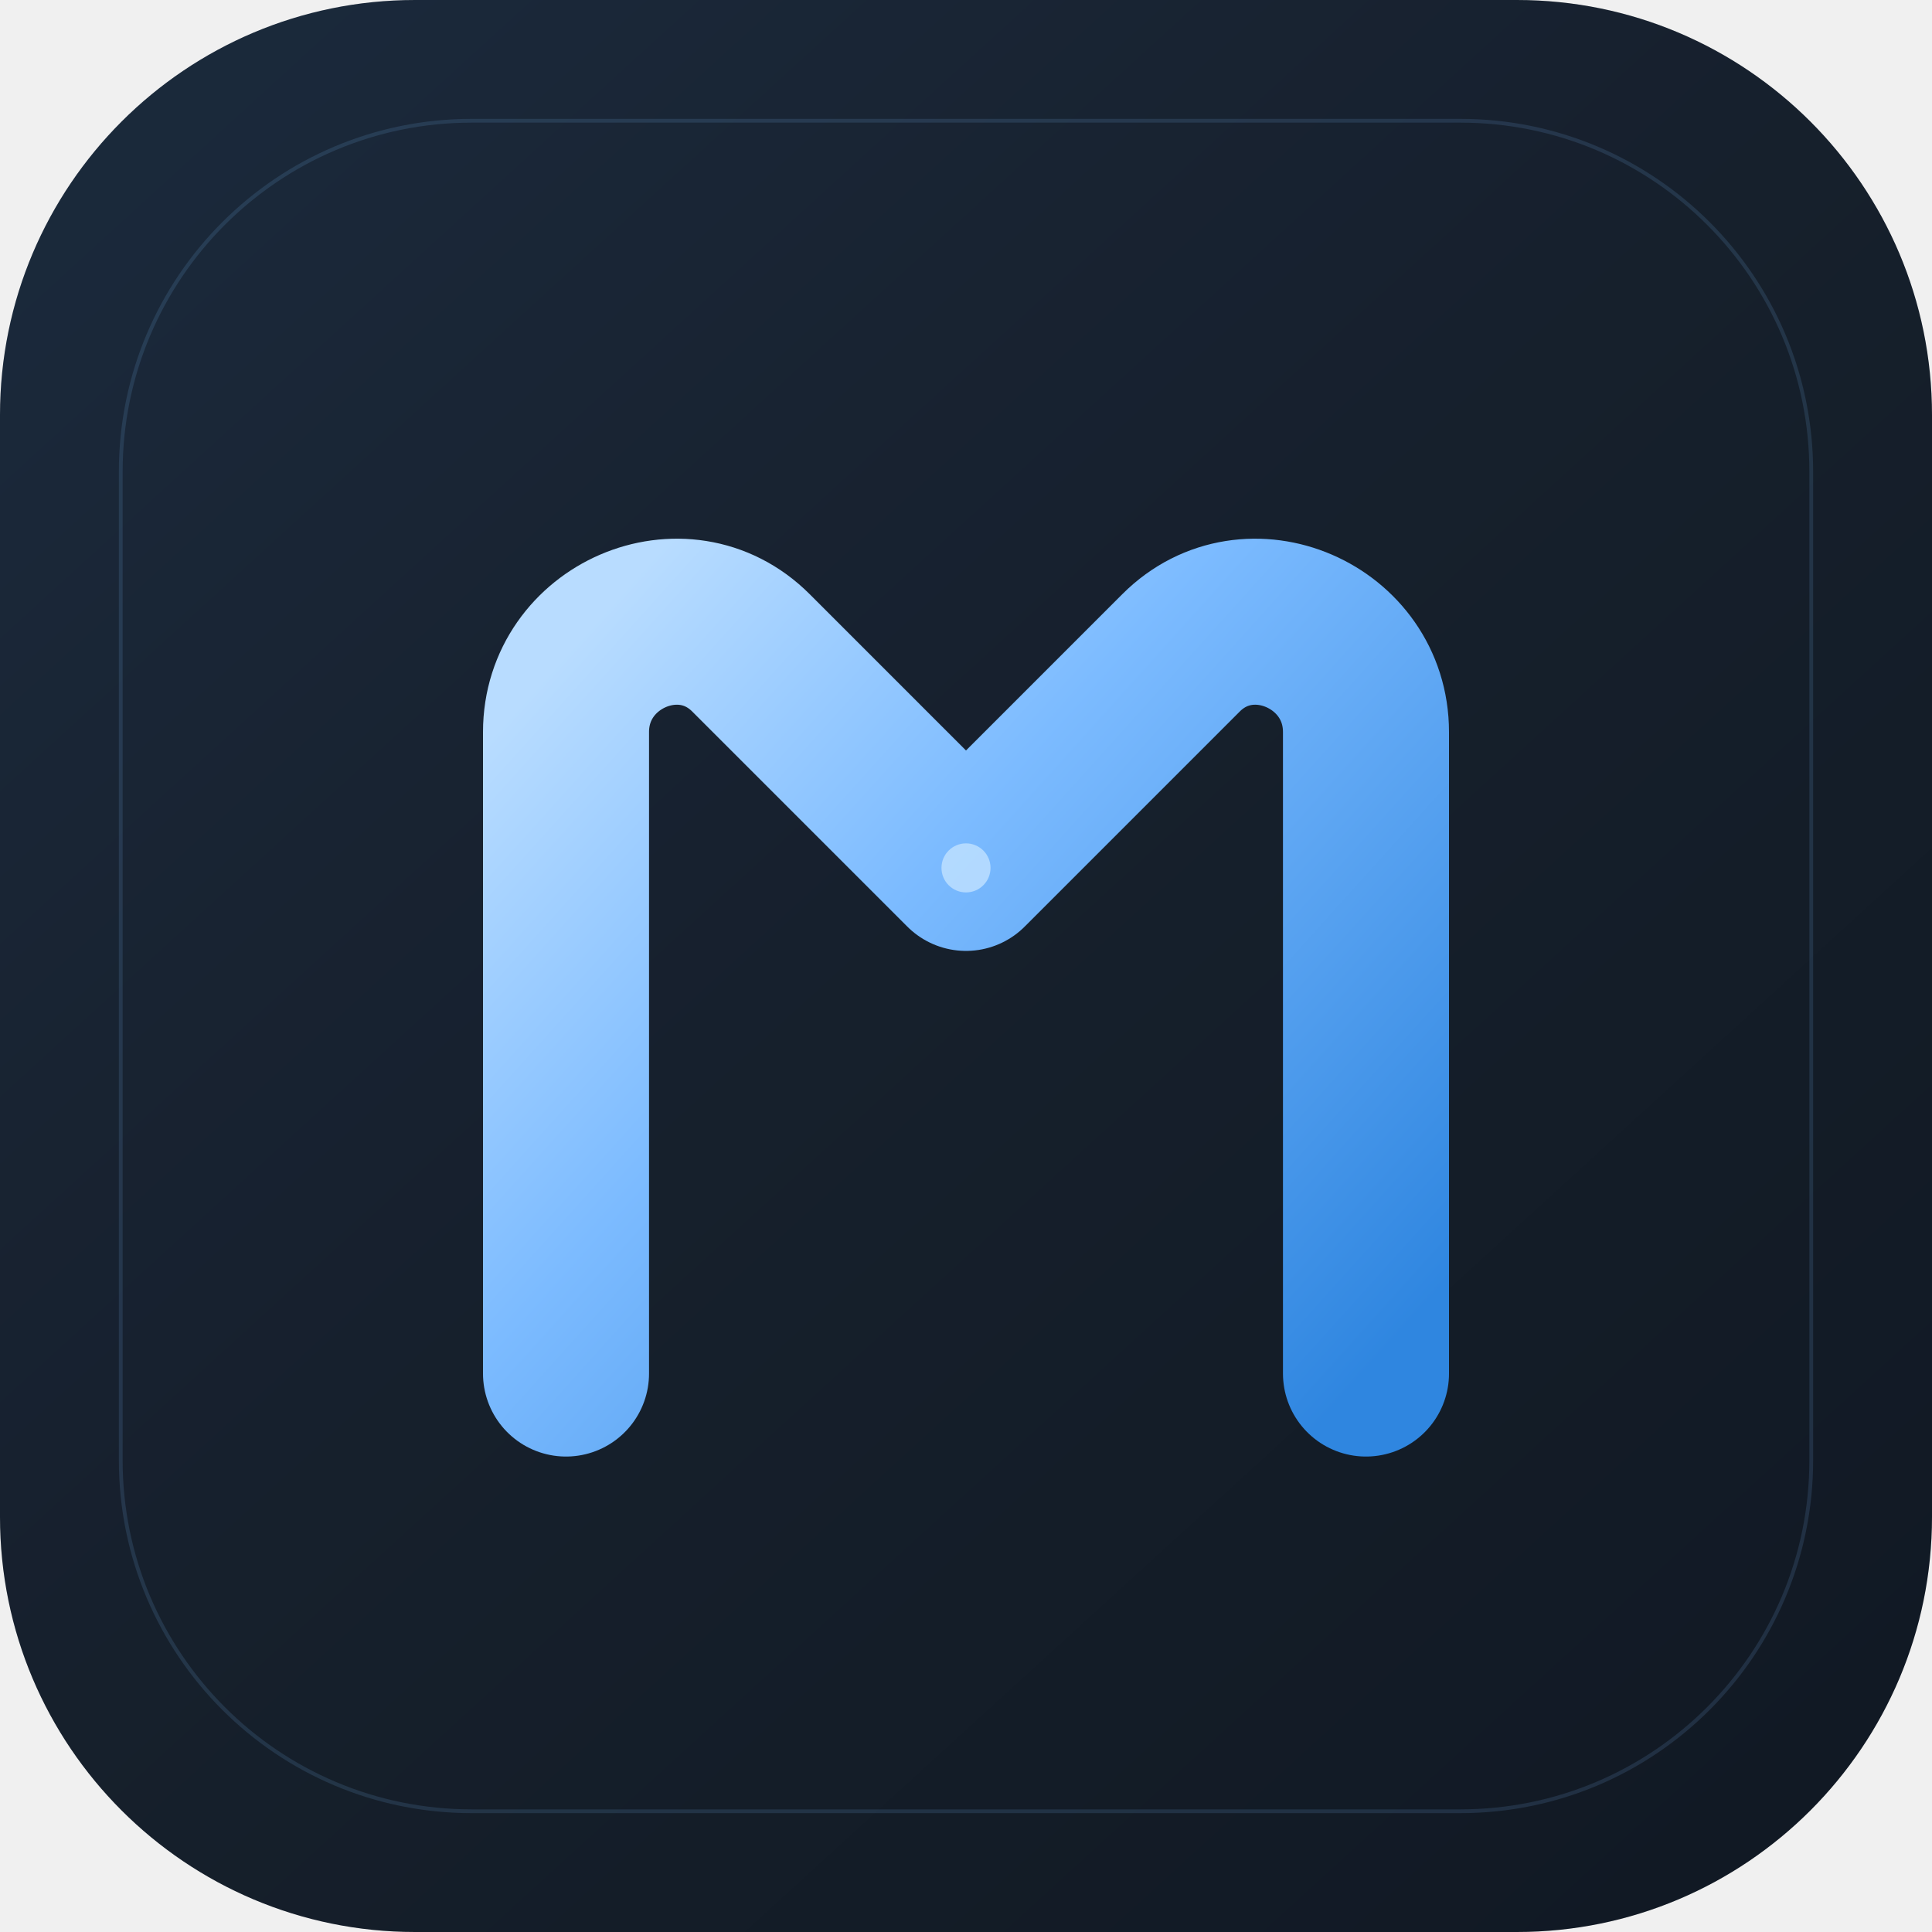
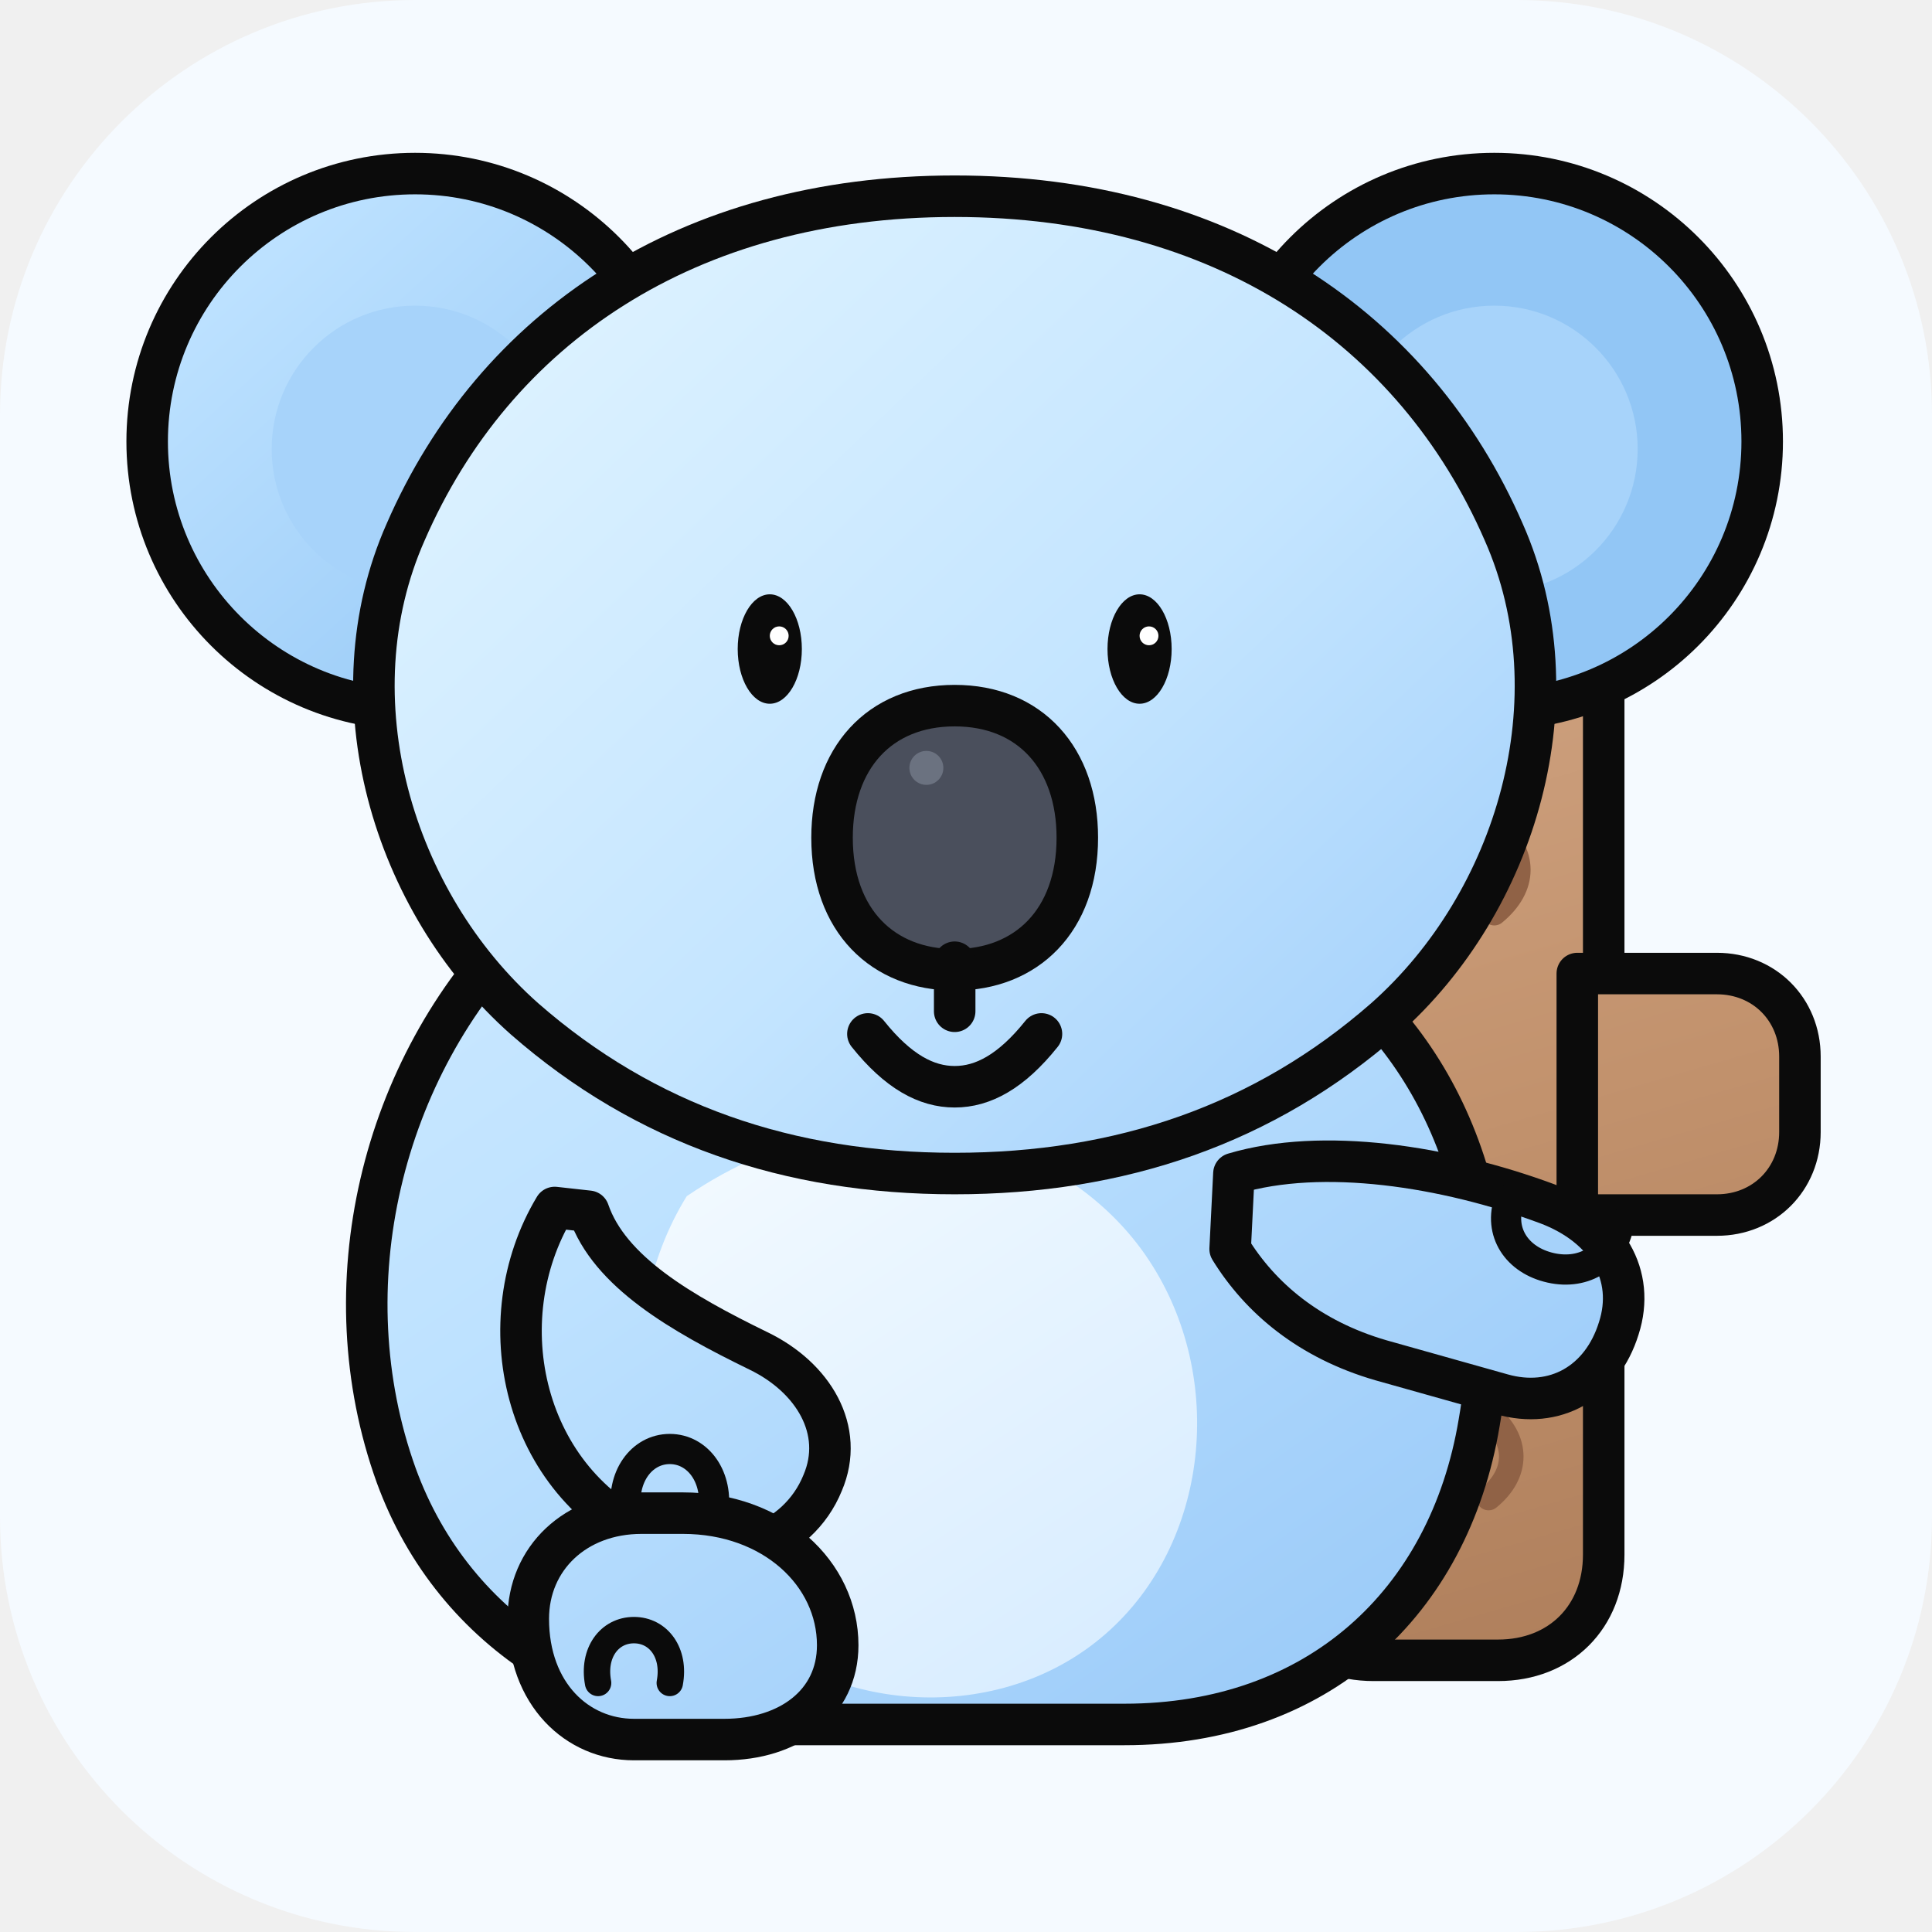
<svg xmlns="http://www.w3.org/2000/svg" width="1024" height="1024" viewBox="0 0 1024 1024">
  <defs>
-     <linearGradient id="canvas" x1="92" y1="52" x2="932" y2="972" gradientUnits="userSpaceOnUse">
-       <stop stop-color="#111A27" />
-       <stop offset="0.48" stop-color="#0C1017" />
-       <stop offset="1" stop-color="#07090E" />
+     <linearGradient id="canvas" x1="140" y1="100" x2="900" y2="940" gradientUnits="userSpaceOnUse">
+       <stop stop-color="#F8FBFF" />
+       <stop offset="0.52" stop-color="#EAF4FF" />
+       <stop offset="1" stop-color="#D7EBFF" />
    </linearGradient>
-     <linearGradient id="mark" x1="300" y1="346" x2="724" y2="728" gradientUnits="userSpaceOnUse">
-       <stop stop-color="#B8DCFF" />
-       <stop offset="0.38" stop-color="#7CBBFF" />
-       <stop offset="1" stop-color="#2F86E0" />
+     <linearGradient id="fur" x1="260" y1="170" x2="760" y2="880" gradientUnits="userSpaceOnUse">
+       <stop stop-color="#D8EEFF" />
+       <stop offset="0.5" stop-color="#BEE2FF" />
+       <stop offset="1" stop-color="#9ACAF8" />
    </linearGradient>
-     <radialGradient id="glow" cx="0" cy="0" r="1" gradientTransform="translate(268 196) rotate(45) scale(760)">
-       <stop stop-color="#7CBBFF" stop-opacity="0.22" />
-       <stop offset="0.6" stop-color="#7CBBFF" stop-opacity="0.04" />
-       <stop offset="1" stop-color="#7CBBFF" stop-opacity="0" />
-     </radialGradient>
+     <linearGradient id="head" x1="300" y1="140" x2="730" y2="590" gradientUnits="userSpaceOnUse">
+       <stop stop-color="#DDF2FF" />
+       <stop offset="0.56" stop-color="#C4E5FF" />
+       <stop offset="1" stop-color="#A6D2FB" />
+     </linearGradient>
+     <linearGradient id="belly" x1="380" y1="560" x2="600" y2="890" gradientUnits="userSpaceOnUse">
+       <stop stop-color="#F5FBFF" />
+       <stop offset="1" stop-color="#D7ECFF" />
+     </linearGradient>
+     <linearGradient id="ear" x1="150" y1="130" x2="360" y2="360" gradientUnits="userSpaceOnUse">
+       <stop stop-color="#BCE1FF" />
+       <stop offset="1" stop-color="#92C6F5" />
+     </linearGradient>
+     <linearGradient id="tree" x1="700" y1="280" x2="880" y2="900" gradientUnits="userSpaceOnUse">
+       <stop stop-color="#D1A584" />
+       <stop offset="0.5" stop-color="#C2926D" />
+       <stop offset="1" stop-color="#AD7D5A" />
+     </linearGradient>
  </defs>
-   <rect width="1024" height="1024" rx="220" fill="url(#canvas)" />
-   <rect width="1024" height="1024" rx="220" fill="url(#glow)" />
-   <rect x="64" y="64" width="896" height="896" rx="186" fill="none" stroke="#7CBBFF" stroke-opacity="0.14" stroke-width="2" />
-   <path d="M300 728V388c0-51 62-78 98-42l114 114 114-114c36-36 98-9 98 42v340" fill="none" stroke="url(#mark)" stroke-width="88" stroke-linecap="round" stroke-linejoin="round" />
-   <circle cx="512" cy="460" r="13" fill="#B8DCFF" fill-opacity="0.92" />
+   <rect width="1024" height="1024" rx="220" fill="#F5FAFF" />
+   <g stroke="#0B0B0B" stroke-width="22" stroke-linecap="round" stroke-linejoin="round">
+     <path d="M672 318C672 292 692 272 718 272H804C830 272 850 292 850 318V824C850 857 827 880 794 880H728C695 880 672 857 672 824Z" fill="url(#tree)" />
+     <path d="M836 516H910C935 516 954 535 954 560V600C954 625 935 644 910 644H836Z" fill="url(#tree)" />
+     <g fill="none" stroke="#906246" stroke-width="13">
+       <path d="M742 382c16 13 16 31 0 44" />
+       <path d="M792 438c17 14 17 32 0 46" />
+       <path d="M726 708c17 14 17 32 0 46" />
+       <path d="M789 750c16 13 16 31 0 44" />
+     </g>
+     <circle cx="220" cy="234" r="142" fill="url(#ear)" />
+     <circle cx="792" cy="234" r="142" fill="url(#ear)" />
+     <circle cx="220" cy="238" r="76" fill="#A7D3FA" stroke="none" />
+     <circle cx="792" cy="238" r="76" fill="#A7D3FA" stroke="none" />
+     <path d="M276 492C202 566 174 682 210 782C241 867 321 914 414 914H596C698 914 768 850 784 754C802 650 769 560 700 510C659 480 610 464 556 464H426C368 464 316 472 276 492Z" fill="url(#fur)" />
+     <path d="M364 634C323 700 333 800 390 858C440 909 530 915 586 866C641 818 650 730 609 668C567 604 464 566 364 634Z" fill="url(#belly)" stroke="none" />
+     <path d="M506 104C648 104 750 174 797 282C836 370 804 478 734 540C670 596 594 622 506 622C418 622 342 596 278 540C208 478 176 370 215 282C262 174 364 104 506 104Z" fill="url(#head)" />
+     <ellipse cx="408" cy="344" rx="17" ry="29" fill="#0B0B0B" stroke="none" />
+     <ellipse cx="604" cy="344" rx="17" ry="29" fill="#0B0B0B" stroke="none" />
+     <circle cx="413" cy="337" r="5" fill="#FFFFFF" stroke="none" />
+     <circle cx="609" cy="337" r="5" fill="#FFFFFF" stroke="none" />
+     <path d="M506 374C546 374 571 402 571 444C571 488 544 514 506 514C468 514 441 488 441 444C441 402 466 374 506 374Z" fill="#4A4F5C" />
+     <path d="M506 510V536" fill="none" />
+     <path d="M460 548C476 568 491 576 506 576C521 576 536 568 552 548" fill="none" />
+     <circle cx="491" cy="407" r="9" fill="#7D8493" stroke="none" opacity="0.65" />
+     <path d="M294 640C258 700 277 786 346 816C384 833 423 818 436 786C448 758 431 730 402 716C361 696 323 674 312 642Z" fill="url(#fur)" />
+     <path d="M332 802c-3-19 8-34 23-34 15 0 26 15 23 34" fill="none" stroke="#0B0B0B" stroke-width="16" />
+     <path d="M654 622C701 608 766 618 820 638C852 650 867 676 858 704C849 733 824 747 796 739L732 721C694 710 668 688 652 662Z" fill="url(#fur)" />
+     <path d="M800 636c-6 17 4 32 22 36 18 4 33-6 36-23" fill="none" stroke="#0B0B0B" stroke-width="16" />
+     <path d="M280 858C280 826 305 802 340 802H362C410 802 444 834 444 872C444 903 418 922 384 922H336C306 922 280 898 280 858Z" fill="url(#fur)" />
+     <path d="M317 892c-3-16 6-28 19-28 13 0 22 12 19 28" fill="none" stroke="#0B0B0B" stroke-width="14" />
+   </g>
</svg>
